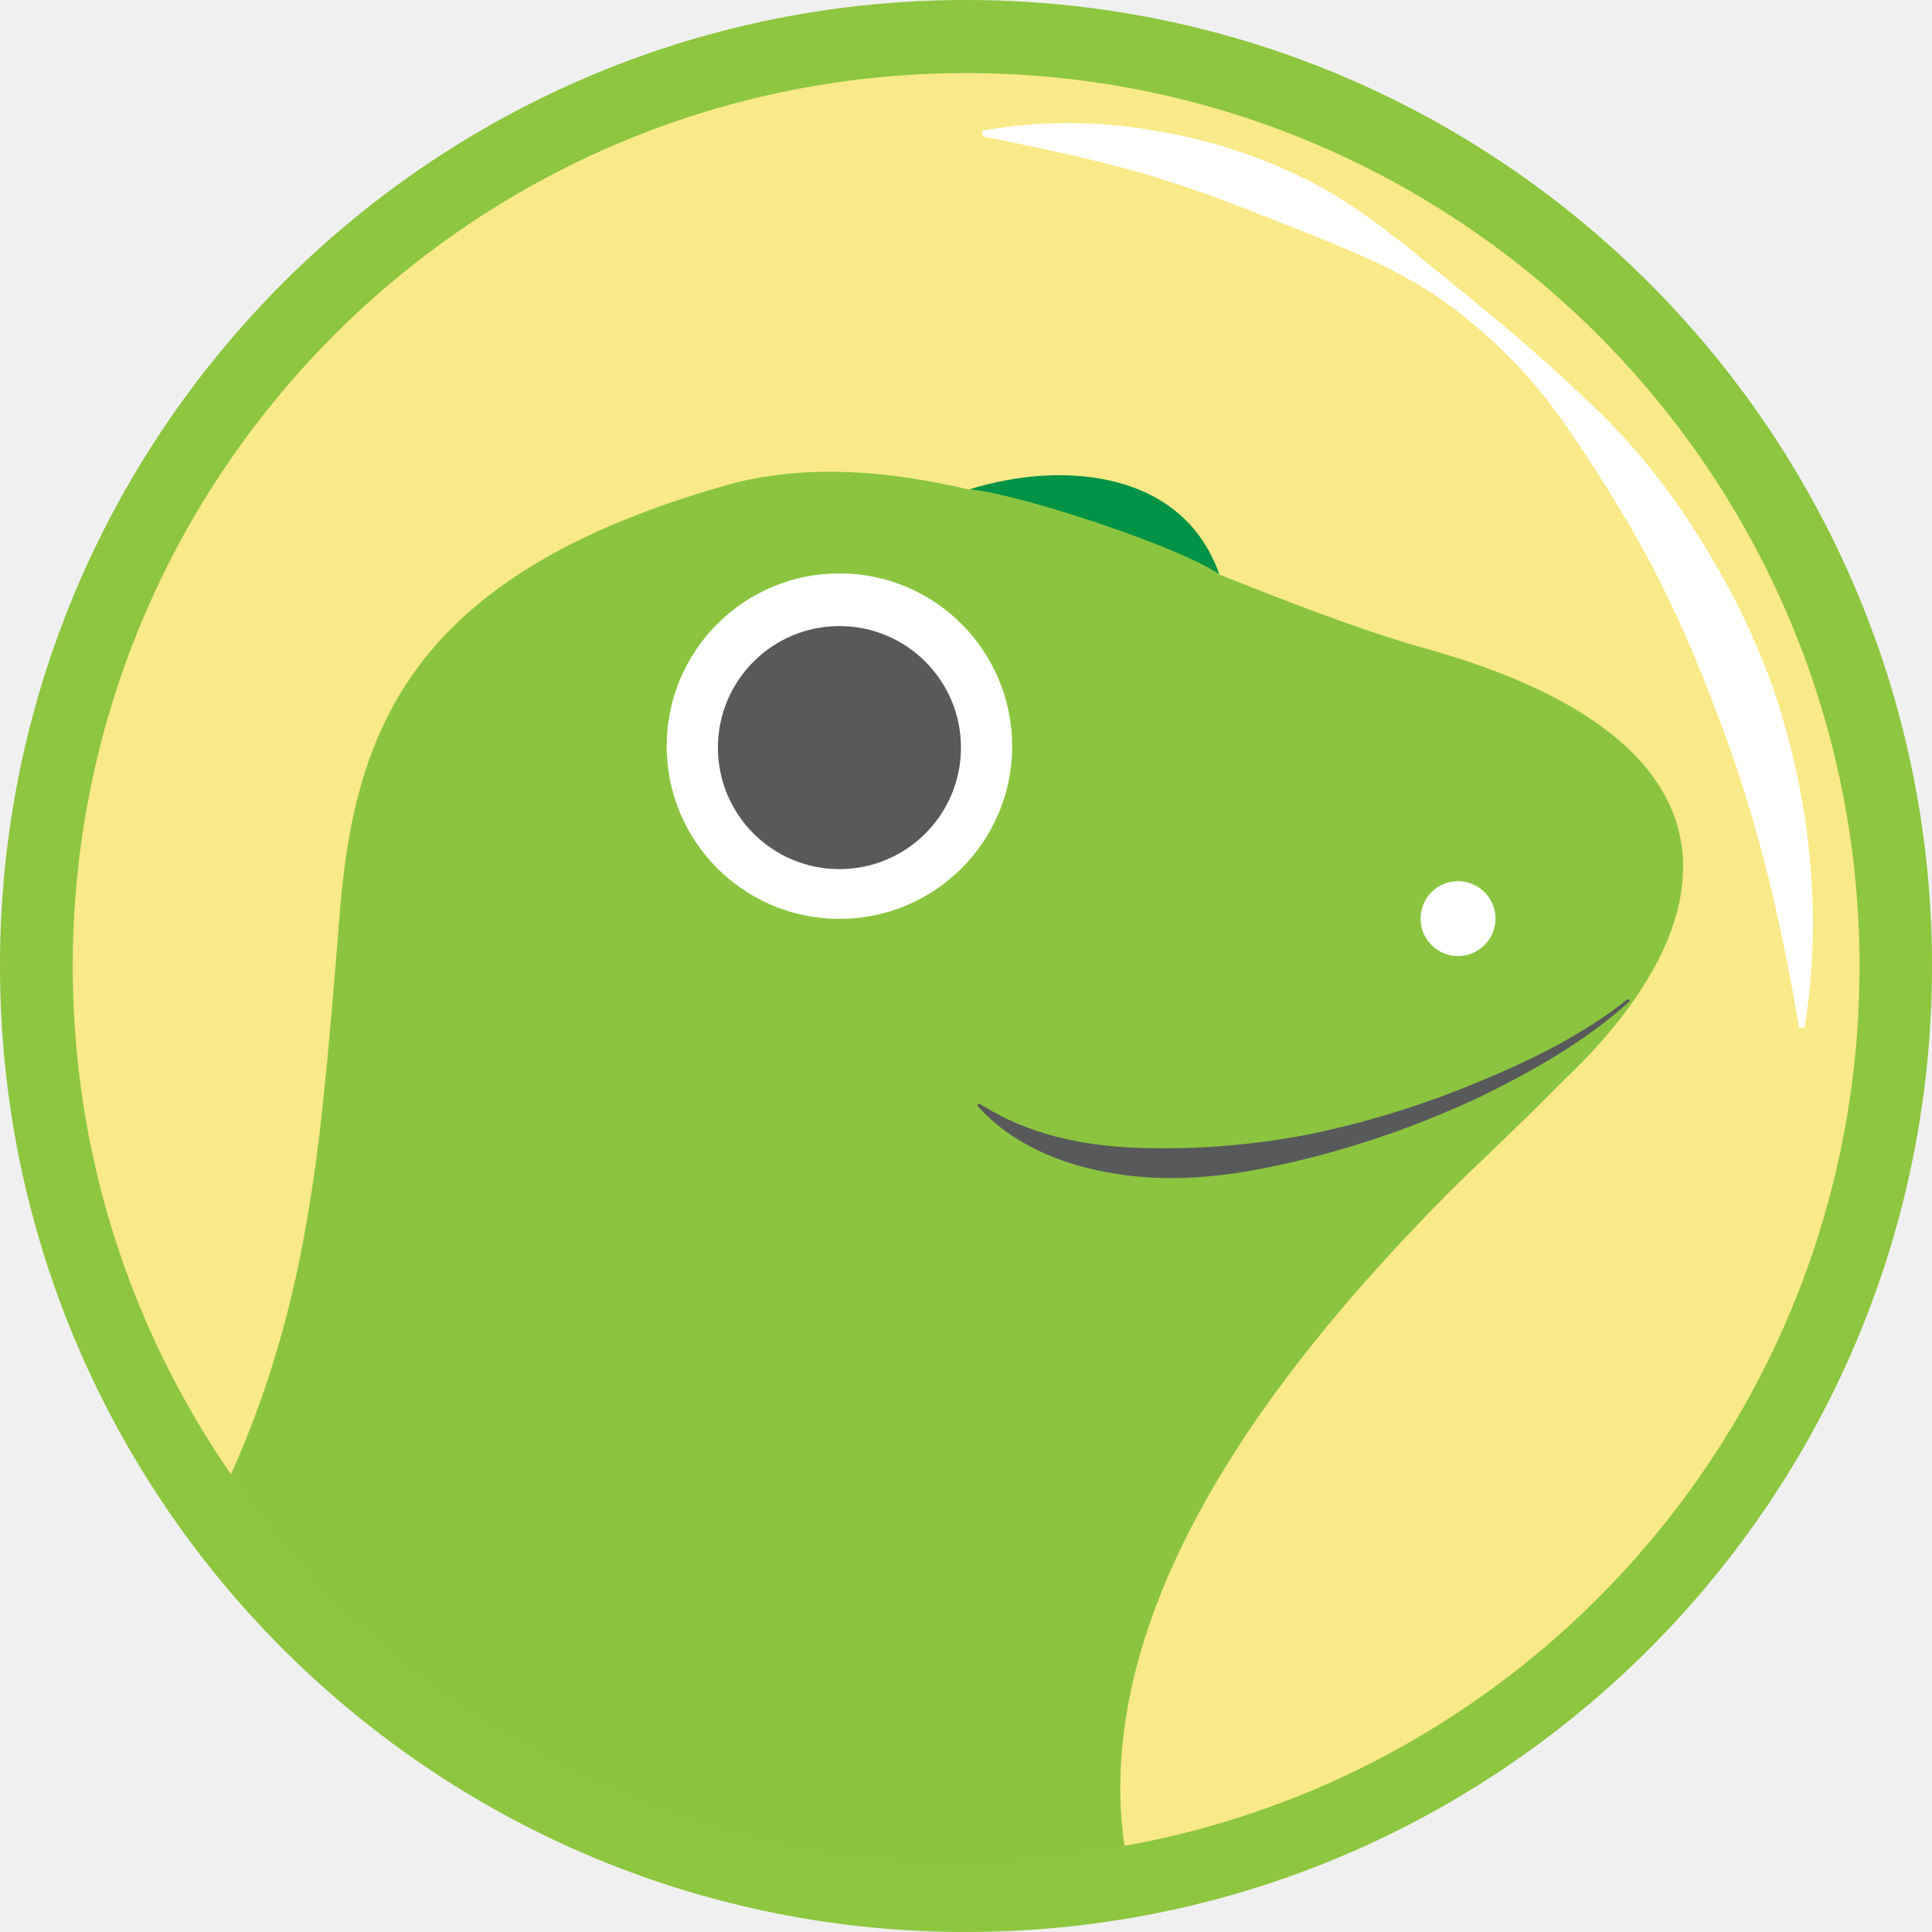
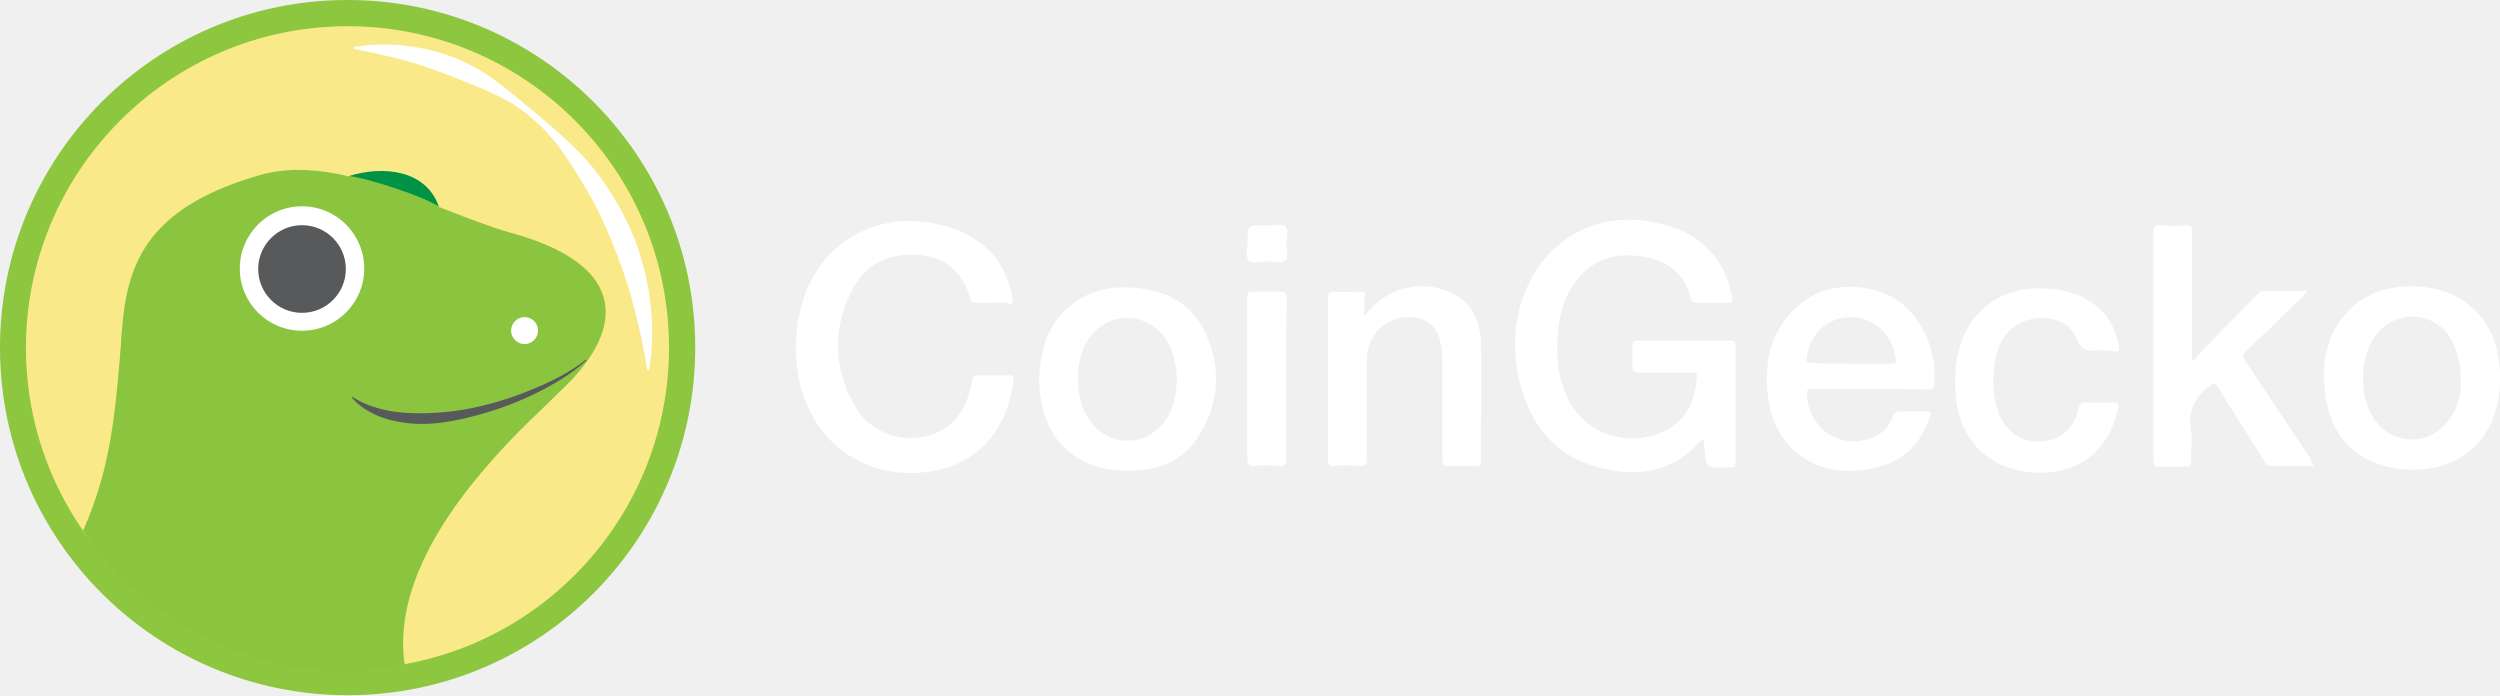
- <svg xmlns="http://www.w3.org/2000/svg" id="Layer_1" data-name="Layer 1" viewBox="0 0 276 276">
-   <defs>
-     <style>.cls-1{fill:#8dc63f;}.cls-2{fill:#f9e988;}.cls-3{fill:#fff;}.cls-4{fill:#8bc53f;}.cls-5{fill:#009345;}.cls-6{fill:#58595b;}</style>
-   </defs>
-   <g id="Coin_Gecko_AI" data-name="Coin Gecko AI">
-     <path class="cls-1" d="M276,137.39A138,138,0,1,1,137.39,0h0A138,138,0,0,1,276,137.39Z" transform="translate(0 0)" />
-     <path class="cls-2" d="M265.65,137.44a127.63,127.63,0,1,1-128.21-127h0A127.65,127.65,0,0,1,265.65,137.44Z" transform="translate(0 0)" />
-     <path class="cls-3" d="M140.35,18.66a70.18,70.18,0,0,1,24.53,0,74.75,74.75,0,0,1,23.43,7.85c7.28,4,13.57,9.43,19.83,14.52s12.49,10.3,18.42,16a93.32,93.32,0,0,1,15.71,19,108.28,108.28,0,0,1,11,22.17c5.33,15.66,7.18,32.53,4.52,48.62H257c-2.67-15.95-6.29-31.15-12-45.61A177.51,177.51,0,0,0,235.56,80,209.1,209.1,0,0,0,223.14,60a72.31,72.31,0,0,0-16.64-16.8c-6.48-4.62-13.93-7.61-21.14-10.45S171,27,163.48,24.84s-15.16-3.78-23.14-5.35Z" transform="translate(0 0)" />
-     <path class="cls-4" d="M202.74,92.39c-9.26-2.68-18.86-6.48-28.58-10.32-.56-2.44-2.72-5.48-7.09-9.19-6.35-5.51-18.28-5.37-28.59-2.93-11.38-2.68-22.62-3.63-33.41-1C16.82,93.26,66.86,152.57,34.46,212.19c4.61,9.78,54.3,66.84,126.2,51.53,0,0-24.59-59.09,30.9-87.45C236.57,153.18,269.09,110.46,202.74,92.39Z" transform="translate(0 0)" />
-     <path class="cls-3" d="M213.64,131.2a5.35,5.35,0,1,1-5.38-5.32A5.36,5.36,0,0,1,213.64,131.2Z" transform="translate(0 0)" />
-     <path class="cls-5" d="M138.48,69.91c6.43.46,29.68,8,35.68,12.12-5-14.5-21.83-16.43-35.68-12.12Z" transform="translate(0 0)" />
-     <path class="cls-3" d="M144.6,106.58a24.68,24.68,0,1,1-24.69-24.67h0a24.68,24.68,0,0,1,24.68,24.66Z" transform="translate(0 0)" />
-     <path class="cls-6" d="M137.28,106.8a17.36,17.36,0,1,1-17.36-17.36h0A17.36,17.36,0,0,1,137.28,106.8Z" transform="translate(0 0)" />
-     <path class="cls-4" d="M233.63,142.08c-20,14.09-42.74,24.78-75,24.78-15.1,0-18.16-16-28.14-8.18-5.15,4.06-23.31,13.14-37.72,12.45S55,162,48.49,131.23C45.91,162,44.59,184.65,33,210.62c23,36.83,77.84,65.24,127.62,53C155.31,226.27,188,189.69,206.34,171c7-7.09,20.3-18.66,27.29-28.91Z" transform="translate(0 0)" />
-     <path class="cls-6" d="M232.85,143c-6.21,5.66-13.6,9.85-21.12,13.55a134.9,134.9,0,0,1-23.7,8.63c-8.16,2.11-16.67,3.7-25.29,2.92s-17.43-3.71-23.14-10.17l.27-.31c7,4.54,15.08,6.14,23.12,6.37a108.27,108.27,0,0,0,24.3-2,132.71,132.71,0,0,0,23.61-7.3c7.63-3.15,15.18-6.8,21.68-12Z" transform="translate(0 0)" />
+ <svg xmlns="http://www.w3.org/2000/svg" version="1.1" id="Layer_1" x="0px" y="0px" viewBox="0 0 992.5 276" style="enable-background:new 0 0 992.5 276;" xml:space="preserve">
+   <style type="text/css">
+ 	.st0{fill:#8DC63F;}
+ 	.st1{fill:#F9E988;}
+ 	.st2{fill:#FFFFFF;}
+ 	.st3{fill:#8BC53F;}
+ 	.st4{fill:#009345;}
+ 	.st5{fill:#58595B;}
+ 	.st6{fill-rule:evenodd;clip-rule:evenodd;fill:#FFFFFF;}
+ </style>
+   <g id="Coin_Gecko_AI">
+     <path class="st0" d="M276,137.4c0.3,76.2-61.2,138.3-137.4,138.6C62.4,276.3,0.3,214.8,0,138.6C-0.3,62.4,61.2,0.3,137.4,0l0,0   C213.6-0.3,275.7,61.2,276,137.4C276,137.4,276,137.4,276,137.4z" />
+     <path class="st1" d="M265.6,137.4c0.3,70.5-56.5,127.9-127,128.3c-70.5,0.3-127.9-56.5-128.3-127C10,68.2,66.9,10.8,137.4,10.4   c0,0,0,0,0,0l0,0C207.9,10.1,265.3,67,265.6,137.4z" />
+     <path class="st2" d="M140.4,18.7c8.1-1.4,16.4-1.4,24.5,0c8.2,1.3,16.1,4,23.4,7.9c7.3,4,13.6,9.4,19.8,14.5s12.5,10.3,18.4,16   c6.1,5.6,11.3,12,15.7,19c4.5,6.9,8.2,14.4,11,22.2c5.3,15.7,7.2,32.5,4.5,48.6H257c-2.7-15.9-6.3-31.2-12-45.6   c-2.7-7.3-5.8-14.4-9.4-21.2c-3.8-6.9-7.9-13.6-12.4-20c-4.6-6.5-10.2-12.2-16.6-16.8c-6.5-4.6-13.9-7.6-21.1-10.5   S171,27,163.5,24.8s-15.2-3.8-23.1-5.4L140.4,18.7z" />
+     <path class="st3" d="M202.7,92.4c-9.3-2.7-18.9-6.5-28.6-10.3c-0.6-2.4-2.7-5.5-7.1-9.2c-6.4-5.5-18.3-5.4-28.6-2.9   c-11.4-2.7-22.6-3.6-33.4-1c-88.3,24.3-38.2,83.6-70.6,143.2c4.6,9.8,54.3,66.8,126.2,51.5c0,0-24.6-59.1,30.9-87.4   C236.6,153.2,269.1,110.5,202.7,92.4z" />
+     <path class="st2" d="M213.6,131.2c0,3-2.4,5.4-5.3,5.4c-3,0-5.4-2.4-5.4-5.3c0-3,2.4-5.4,5.3-5.4   C211.2,125.9,213.6,128.2,213.6,131.2z" />
+     <path class="st4" d="M138.5,69.9c6.4,0.5,29.7,8,35.7,12.1C169.2,67.5,152.3,65.6,138.5,69.9L138.5,69.9z" />
+     <path class="st2" d="M144.6,106.6c0,13.6-11,24.7-24.7,24.7s-24.7-11-24.7-24.7c0-13.6,11-24.7,24.7-24.7l0,0   C133.5,81.9,144.6,92.9,144.6,106.6L144.6,106.6z" />
+     <path class="st5" d="M137.3,106.8c0,9.6-7.8,17.4-17.4,17.4s-17.4-7.8-17.4-17.4s7.8-17.4,17.4-17.4l0,0l0,0   C129.5,89.4,137.3,97.2,137.3,106.8z" />
+     <path class="st3" d="M233.6,142.1c-20,14.1-42.7,24.8-75,24.8c-15.1,0-18.2-16-28.1-8.2c-5.2,4.1-23.3,13.1-37.7,12.4   S55,162,48.5,131.2c-2.6,30.8-3.9,53.4-15.5,79.4c23,36.8,77.8,65.2,127.6,53c-5.3-37.3,27.4-73.9,45.7-92.6   C213.3,163.9,226.6,152.3,233.6,142.1L233.6,142.1z" />
+     <path class="st5" d="M232.9,143c-6.2,5.7-13.6,9.9-21.1,13.6c-7.6,3.6-15.5,6.5-23.7,8.6c-8.2,2.1-16.7,3.7-25.3,2.9   s-17.4-3.7-23.1-10.2l0.3-0.3c7,4.5,15.1,6.1,23.1,6.4c8.1,0.3,16.3-0.4,24.3-2c8.1-1.7,16-4.1,23.6-7.3c7.6-3.1,15.2-6.8,21.7-12   L232.9,143z" />
+   </g>
+   <g>
+     <path class="st6" d="M676.3,174.3c-0.4,0.4-0.7,0.4-1.1,0.7c-11,12.5-24.9,14.6-39.9,10.7c-18.5-4.6-28.5-17.8-32.4-36   c-2.5-11.8-1.8-23.5,2.9-34.6c8.2-19.6,26.7-30.3,47.7-27.4c9.6,1.4,18.5,4.6,25.3,11.8c5,5.3,7.8,11.8,8.9,18.9   c0.4,1.4-0.4,1.8-1.4,1.8c-4.3,0-8.9,0-13.2,0c-1.1,0-1.4-0.4-1.8-1.4c-2.1-9.6-8.6-15-17.8-16.7c-10.7-2.1-20,0-27.1,8.6   c-6.4,7.8-8.2,17.5-8.2,27.4c0,7.5,1.4,14.6,4.6,21c7.5,14.3,26,19.2,39.9,11c7.8-4.6,10.3-12.1,11-20.7c0-1.8-1.1-1.4-2.1-1.4   c-7.1,0-13.9,0-21,0c-2.1,0-2.5-0.7-2.5-2.5c0-2.9,0-5.3,0-8.2c0-1.8,0.7-2.1,2.1-2.1c12.1,0,24.6,0,36.7,0c1.4,0,2.1,0.4,2.1,1.8   c0,15.7,0,31,0,46.7c0,1.4-0.4,1.8-1.8,1.8c-2.9,0-6.4,0.7-8.6-0.4c-2.1-1.4-1.4-5-2.1-7.8C676.7,176.1,676.3,175.1,676.3,174.3z    M394.1,120.2c-2.1,0-4.3,0-6.8,0c-1.4,0-1.8-0.4-2.1-1.8c-2.9-10-9.3-16-19.6-17.1c-11.4-1.1-21,2.5-26.7,12.8   c-8.6,15.7-8.2,31.7,0.4,47c5.7,10.3,18.2,15,29.6,11.8c10-2.9,14.6-10.3,16.7-20c0.7-3.9,0.7-3.9,4.6-3.9c3.6,0,7.1,0,10.7,0   c1.4,0,1.8,0.4,1.4,1.8c-1.8,18.9-13.9,33.5-32.4,36.3c-26.7,4.3-48.8-12.1-53.1-38.8c-1.8-11.8-0.7-23.2,3.9-34.2   c8.2-18.5,26.4-28.5,46.7-26c9.6,1.4,18.5,4.6,25.7,11.8c5,5.3,7.8,11.8,8.9,18.9c0.4,1.4,0,1.8-1.4,1.8   C398.7,119.8,396.2,120.2,394.1,120.2z M918.6,185c-6.1,0-11.4,0-17.1,0c-1.4,0-2.1-0.7-2.5-1.8c-6.1-10-12.5-19.6-18.5-29.6   c-1.1-1.8-1.4-1.8-3.2-0.4c-6.1,4.3-8.6,10-7.5,17.5c0.7,3.9,0,8.2,0,12.5c0,1.8-0.7,2.1-2.1,2.1c-3.6,0-7.1,0-10.7,0   c-1.8,0-2.1-0.7-2.1-2.5c0-14.6,0-29.2,0-44.2c0-15.3,0-30.6,0-46.3c0-2.5,0.7-3.2,3.2-2.9c3.2,0.4,6.4,0.4,9.6,0   c2.1,0,2.5,0.7,2.5,2.5c0,16,0,32.1,0,48.1v2.9l0.7,0.4c1.1-1.4,2.5-2.9,3.6-4.3c7.1-7.5,14.3-14.6,21.7-22.1   c0.7-0.7,1.4-1.4,2.5-1.4c5.7,0,11.4,0,17.1,0c0,1.1-1.1,1.4-1.4,2.1c-7.5,7.1-14.6,14.3-22.4,21.4c-1.8,1.4-1.8,2.5-0.4,4.6   c8.6,12.8,17.1,25.7,25.7,38.5C917.2,183.3,917.9,184,918.6,185L918.6,185z M742.6,154.4c-7.8,0-15.3,0-23.2,0   c-1.8,0-2.1,0.4-2.1,2.1c0.7,13.9,13.5,22.4,26.4,17.1c3.6-1.4,6.4-4.3,7.8-8.2c0.7-1.8,1.8-2.1,3.2-2.1c3.2,0,6.8,0,10,0   c1.8,0,2.1,0.4,1.4,2.1c-3.9,12.5-12.5,19.2-25.3,21c-11.4,1.8-22.1-0.7-30.3-9.3c-5.7-6.1-8.2-13.9-8.9-22.1   c-0.7-10,0.7-19.6,7.1-28.1c8.2-10.7,19.2-14.6,32.1-12.5c13.5,2.5,21.7,11,25.7,23.9c1.4,4.6,1.8,9.3,1.4,14.3   c0,1.8-0.7,2.1-2.1,2.1C758.3,154.4,750.4,154.4,742.6,154.4z M735.1,144.4c5.3,0,10.7,0,15.7,0c1.8,0,2.1-0.4,1.8-2.1   c-1.4-9.3-8.2-16-17.1-16.4c-9.3-0.4-16.7,6.1-18.2,15.7c-0.4,1.8,0,2.5,2.1,2.5C724.8,144.4,729.8,144.4,735.1,144.4L735.1,144.4z    M412.6,150.5c0-4.3,0.7-8.9,1.8-13.2c4.6-15,17.8-24.2,34.2-23.2c12.5,0.7,22.8,5,28.9,16c7.1,13.5,7.1,27.8-0.4,41   c-6.8,12.5-18.5,16.4-32.1,15.7C424.8,185.8,412.6,171.9,412.6,150.5z M428,150.5c0,6.1,1.1,11.4,4.6,16.4   c5.7,8.2,16.7,10.7,24.9,5c1.8-1.4,3.6-2.9,5-4.6c6.1-8.9,6.4-23.9,0-33.1c-7.5-10.7-23.2-10.7-30.3,0.4   C429,139.1,428,144.8,428,150.5z M922.5,150.8c0-10,2.1-18.9,8.9-26.4c6.8-7.8,16-10.7,26-10.7c10,0,19.2,2.9,26.4,10.7   c7.5,8.6,9.3,18.9,8.6,29.9c-0.4,3.9-1.1,7.8-2.5,11.4c-5.3,13.9-18.2,21.7-34.6,20.7c-19.2-1.1-31.4-13.5-32.4-32.8   C922.9,153,922.5,151.5,922.5,150.8L922.5,150.8z M977,151.5c0-7.1-1.8-13.2-4.3-17.5c-5.3-8.6-16.7-10.7-24.9-5.3   c-2.1,1.4-3.9,3.2-5.3,5.3c-6.1,8.9-5.7,23.9,0,32.4c5.7,8.2,16.7,10.7,24.9,5c2.1-1.4,3.6-2.9,5-5C976,161.9,977,156.2,977,151.5z    M541.6,125.5c4.3-5.3,9.3-9.3,16-11c6.1-1.4,12.1-1.1,17.8,1.4c8.6,3.6,12.1,11,12.5,20c0.4,15.7,0,31.4,0,47   c0,1.8-0.4,2.1-2.1,2.1c-3.6,0-7.1,0-10.7,0c-1.8,0-2.5-0.4-2.5-2.5c0-13.2,0-26.7,0-39.9c0-2.9-0.4-5.7-1.1-8.2   c-2.1-7.1-8.9-10-17.1-7.8c-7.1,2.1-11.8,8.6-11.8,16.7c0,12.8,0,26,0,38.8c0,2.1-0.4,3.2-2.9,2.9c-3.2-0.4-6.8-0.4-10,0   c-1.8,0-2.5-0.4-2.5-2.5c0-10,0-19.6,0-29.6c0-11.4,0-22.8,0-34.2c0-2.5,0.7-3.2,3.2-2.9c3.2,0.4,6.1,0,9.3,0   c1.8,0,2.5,0.4,2.1,2.1C541.6,120.5,541.6,123,541.6,125.5L541.6,125.5z M833.8,139.1c-0.4,0-0.7,0-1.1,0c-3.9,0.4-6.4,0-8.2-4.6   c-4.3-10.7-21.4-11-28.5-1.1c-2.5,3.2-3.6,7.1-4.3,11.4c-0.7,6.8-0.7,13.5,2.1,20c3.6,7.8,10,11.4,18.2,10.3   c6.8-1.1,11.4-5.3,13.2-12.8c0.4-2.1,1.4-2.9,3.6-2.5c3.6,0,6.8,0,10.3,0c1.8,0,2.1,0.7,1.8,2.1c-3.6,17.1-15.7,26.7-33.5,25.7   c-17.8-1.1-29.6-12.8-31-31c-0.7-7.8,0-15.7,3.2-23.2c5.3-12.5,17.5-19.6,31.7-18.9c8.6,0.4,16.4,2.5,22.8,8.6   c3.9,3.9,6.1,8.9,7.1,14.3c0.4,1.8-0.4,2.5-2.1,2.1C837.7,139.1,835.9,139.1,833.8,139.1z M510.6,150.8c0,10.3,0,20.7,0,31   c0,2.9-0.7,3.6-3.2,3.2c-3.2-0.4-6.1-0.4-9.3,0c-2.1,0-2.9-0.4-2.9-2.9c0-18.5,0-37.1,0-55.6c0-2.9,0-5.7,0-8.6   c0-1.8,0.4-2.1,2.1-2.1c3.6,0,7.1,0,10.7,0c2.1,0,2.9,0.4,2.9,2.9C510.6,129.5,510.6,140.1,510.6,150.8z M503.5,89.5   c2.1,0.4,5.3-1.1,6.8,0.4s0.4,4.6,0.4,7.1c0,2.1,1.1,5-0.4,6.4c-1.4,1.4-4.3,0.4-6.4,0.4c-2.9,0-6.4,1.1-8.2-0.4   c-1.4-1.8-0.4-5.3-0.4-7.8c0-6.1,0-6.1,6.1-6.1C501.4,89.5,503.5,89.5,503.5,89.5z" />
  </g>
</svg>
